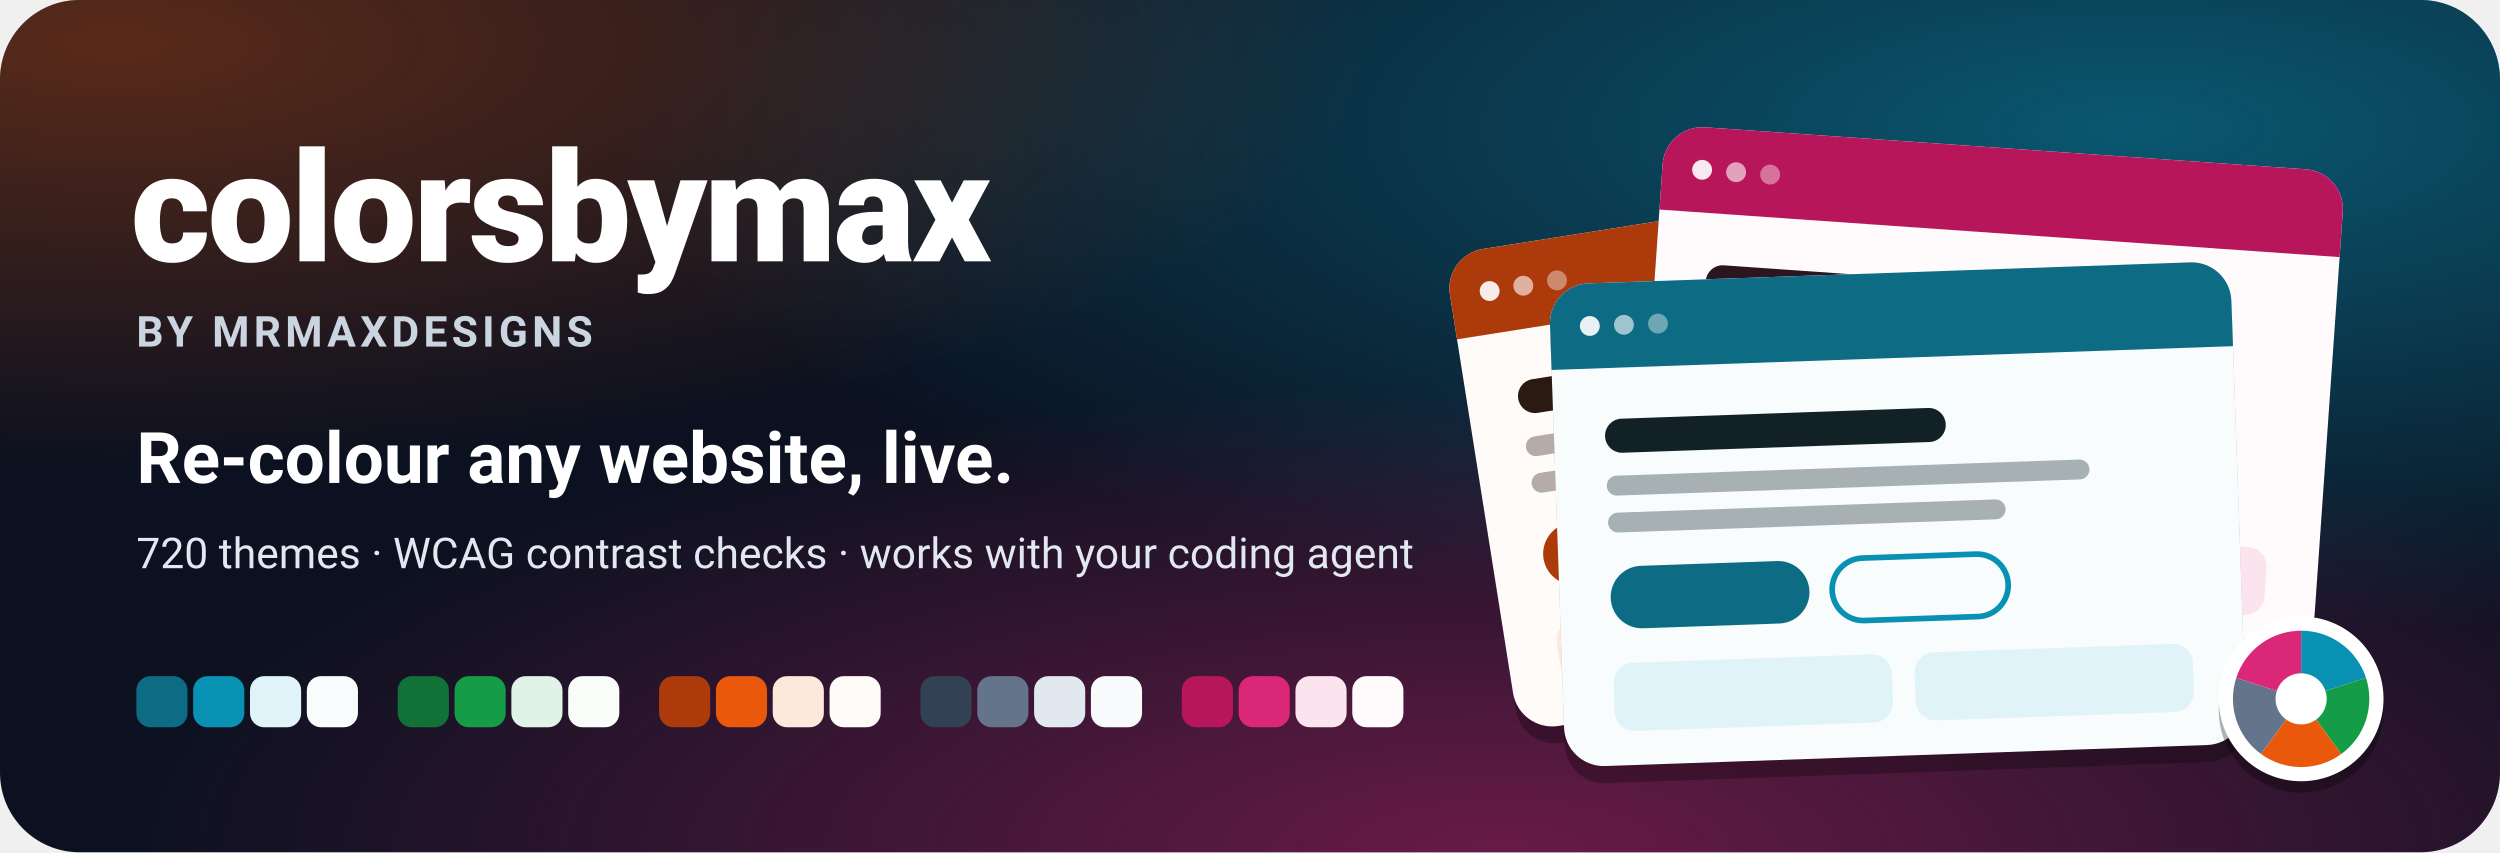
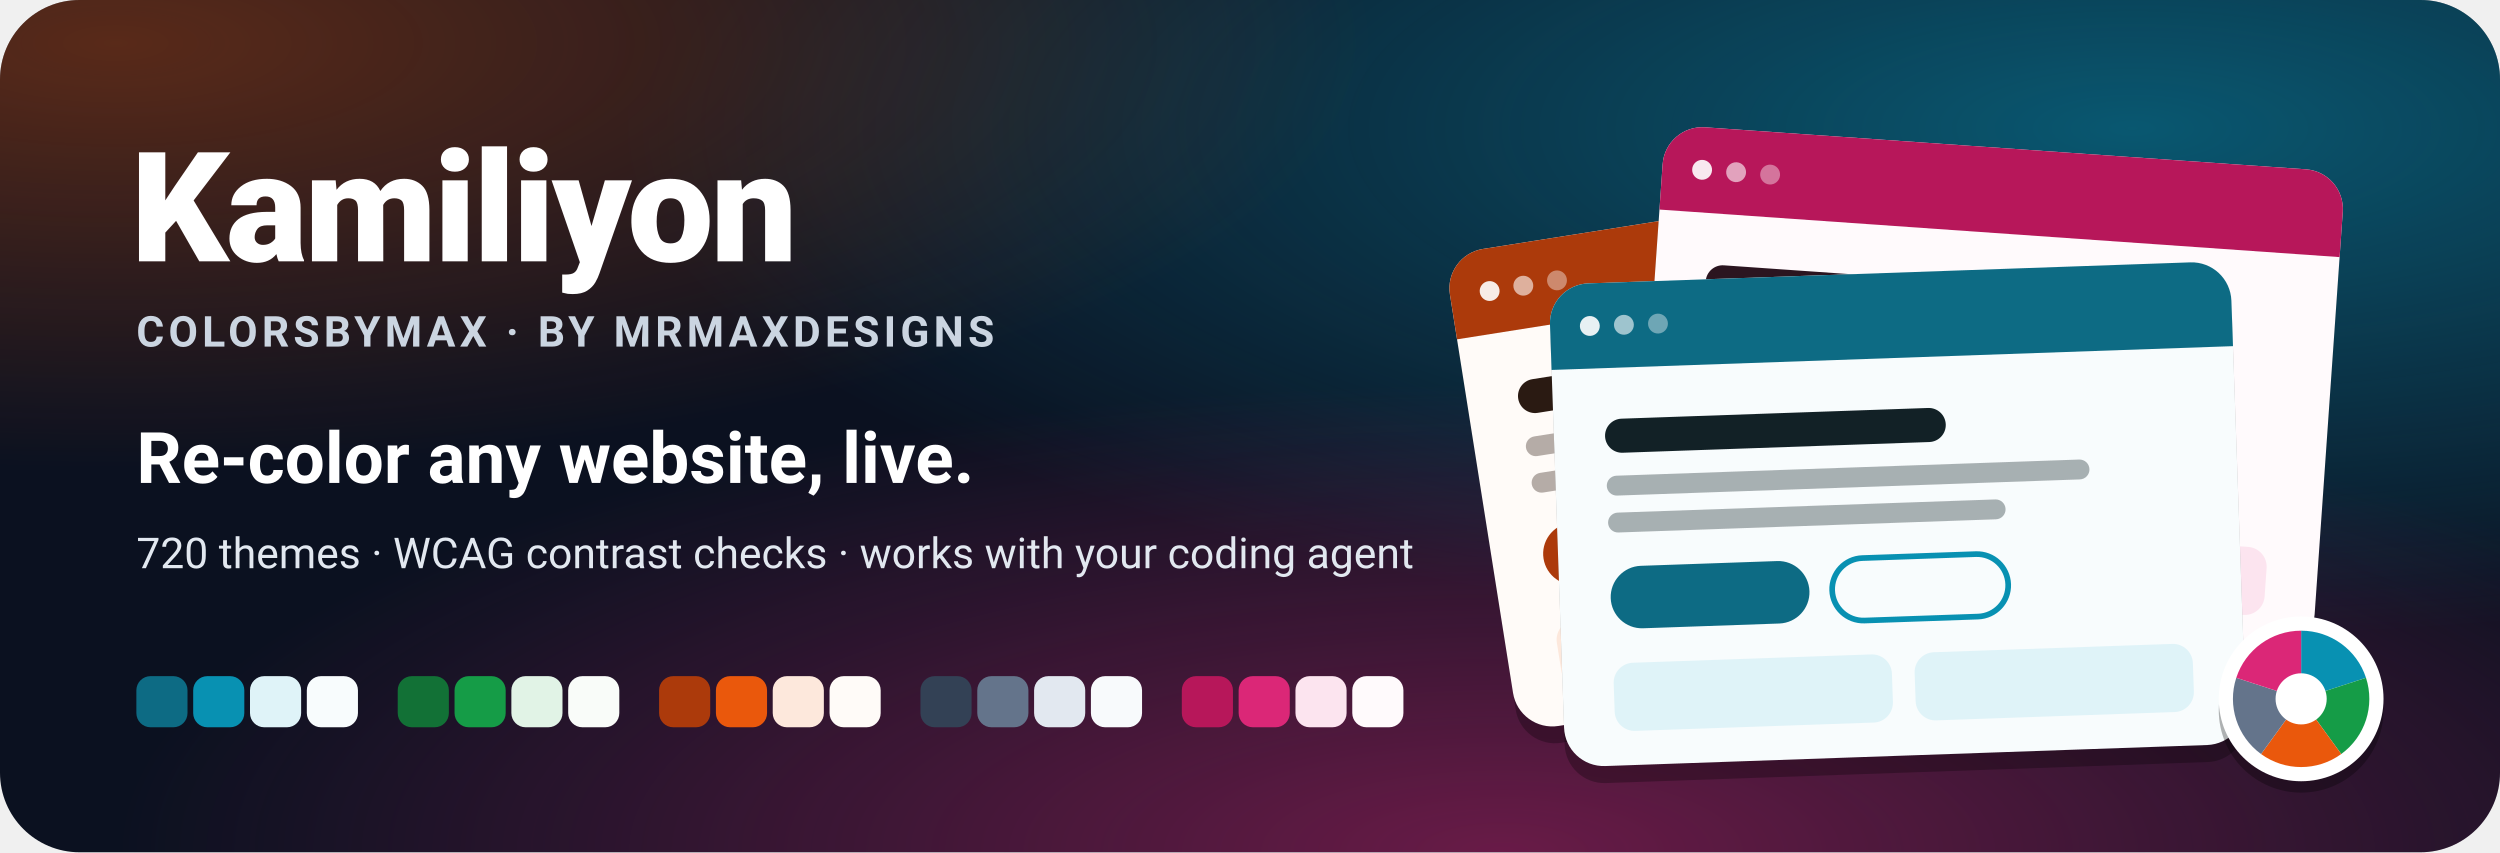
- <svg xmlns="http://www.w3.org/2000/svg" width="880" height="300" viewBox="0 0 880 300" role="img" aria-label="colorsbymax by mrmaxdesigns: re-colour any website, live.">
+ <svg xmlns="http://www.w3.org/2000/svg" width="880" height="300" viewBox="0 0 880 300" role="img" aria-label="Kamiliyon (colorsbymax) by mrmaxdesigns: re-color any website, live.">
  <defs>
    <radialGradient id="glowA" cx="0.85" cy="0.15" r="0.6">
      <stop offset="0" stop-color="#0891b2" stop-opacity="0.55" />
      <stop offset="1" stop-color="#0891b2" stop-opacity="0" />
    </radialGradient>
    <radialGradient id="glowB" cx="0.6" cy="1" r="0.55">
      <stop offset="0" stop-color="#db2777" stop-opacity="0.45" />
      <stop offset="1" stop-color="#db2777" stop-opacity="0" />
    </radialGradient>
    <radialGradient id="glowC" cx="0.05" cy="0.05" r="0.5">
      <stop offset="0" stop-color="#ea580c" stop-opacity="0.35" />
      <stop offset="1" stop-color="#ea580c" stop-opacity="0" />
    </radialGradient>
    <clipPath id="c">
      <rect width="880" height="300" rx="28" />
    </clipPath>
  </defs>
  <g clip-path="url(#c)">
    <rect width="880" height="300" fill="#0b1120" />
    <rect width="880" height="300" fill="url(#glowA)" />
    <rect width="880" height="300" fill="url(#glowB)" />
    <rect width="880" height="300" fill="url(#glowC)" />
    <g transform="rotate(-9 640 155)">
      <rect x="520" y="76" width="240" height="170" rx="14" fill="#000000" opacity="0.28" />
      <rect x="520" y="70" width="240" height="170" rx="14" fill="#fffbf8" />
      <path d="M520 84 a14 14 0 0 1 14 -14 h212 a14 14 0 0 1 14 14 v16 h-240 z" fill="#ac3a0b" />
      <circle cx="534" cy="85" r="3.5" fill="#ffffff" opacity="0.9" />
      <circle cx="546" cy="85" r="3.5" fill="#ffffff" opacity="0.6" />
      <circle cx="558" cy="85" r="3.5" fill="#ffffff" opacity="0.4" />
      <rect x="538" y="118" width="120" height="12" rx="6" fill="#2a1a12" />
      <rect x="538" y="138" width="170" height="7" rx="3.5" fill="#2a1a12" opacity="0.35" />
      <rect x="538" y="151" width="140" height="7" rx="3.5" fill="#2a1a12" opacity="0.35" />
      <rect x="538" y="170" width="70" height="22" rx="11" fill="#ac3a0b" />
      <rect x="616" y="170" width="62" height="22" rx="11" fill="none" stroke="#ea580c" stroke-width="2" />
      <rect x="538" y="204" width="98" height="24" rx="7" fill="#fde8dc" />
      <rect x="644" y="204" width="98" height="24" rx="7" fill="#fde8dc" />
    </g>
    <g transform="rotate(4 700 137)">
      <rect x="580" y="58" width="240" height="170" rx="14" fill="#000000" opacity="0.28" />
      <rect x="580" y="52" width="240" height="170" rx="14" fill="#fffafc" />
      <path d="M580 66 a14 14 0 0 1 14 -14 h212 a14 14 0 0 1 14 14 v16 h-240 z" fill="#b7175a" />
      <circle cx="594" cy="67" r="3.5" fill="#ffffff" opacity="0.9" />
      <circle cx="606" cy="67" r="3.5" fill="#ffffff" opacity="0.6" />
      <circle cx="618" cy="67" r="3.5" fill="#ffffff" opacity="0.4" />
      <rect x="598" y="100" width="120" height="12" rx="6" fill="#2b1520" />
      <rect x="598" y="120" width="170" height="7" rx="3.5" fill="#2b1520" opacity="0.35" />
      <rect x="598" y="133" width="140" height="7" rx="3.5" fill="#2b1520" opacity="0.35" />
      <rect x="598" y="152" width="70" height="22" rx="11" fill="#b7175a" />
      <rect x="676" y="152" width="62" height="22" rx="11" fill="none" stroke="#db2777" stroke-width="2" />
      <rect x="598" y="186" width="98" height="24" rx="7" fill="#fce4ef" />
      <rect x="704" y="186" width="98" height="24" rx="7" fill="#fce4ef" />
    </g>
    <g transform="rotate(-2 668 181)">
      <rect x="548" y="102" width="240" height="170" rx="14" fill="#000000" opacity="0.28" />
      <rect x="548" y="96" width="240" height="170" rx="14" fill="#f8fcfd" />
      <path d="M548 110 a14 14 0 0 1 14 -14 h212 a14 14 0 0 1 14 14 v16 h-240 z" fill="#0d6b84" />
      <circle cx="562" cy="111" r="3.5" fill="#ffffff" opacity="0.9" />
      <circle cx="574" cy="111" r="3.5" fill="#ffffff" opacity="0.6" />
      <circle cx="586" cy="111" r="3.5" fill="#ffffff" opacity="0.4" />
      <rect x="566" y="144" width="120" height="12" rx="6" fill="#122126" />
      <rect x="566" y="164" width="170" height="7" rx="3.5" fill="#122126" opacity="0.35" />
      <rect x="566" y="177" width="140" height="7" rx="3.5" fill="#122126" opacity="0.35" />
      <rect x="566" y="196" width="70" height="22" rx="11" fill="#0d6b84" />
      <rect x="644" y="196" width="62" height="22" rx="11" fill="none" stroke="#0891b2" stroke-width="2" />
      <rect x="566" y="230" width="98" height="24" rx="7" fill="#dff3f8" />
      <rect x="672" y="230" width="98" height="24" rx="7" fill="#dff3f8" />
    </g>
    <circle cx="810" cy="250" r="29" fill="#000000" opacity="0.3" />
    <circle cx="810" cy="246" r="29" fill="#ffffff" />
    <path d="M810 246 L810.00 222.00 A24 24 0 0 1 832.83 238.58 Z" fill="#0891b2" />
    <path d="M810 246 L832.83 238.58 A24 24 0 0 1 824.11 265.42 Z" fill="#159c47" />
    <path d="M810 246 L824.11 265.42 A24 24 0 0 1 795.89 265.42 Z" fill="#ea580c" />
    <path d="M810 246 L795.89 265.42 A24 24 0 0 1 787.17 238.58 Z" fill="#64748b" />
    <path d="M810 246 L787.17 238.58 A24 24 0 0 1 810.00 222.00 Z" fill="#db2777" />
    <circle cx="810" cy="246" r="9" fill="#ffffff" />
  </g>
-   <text x="46" y="92" font-family="-apple-system, BlinkMacSystemFont, 'Segoe UI', Roboto, Helvetica, Arial, sans-serif" font-size="54" font-weight="800" fill="#ffffff" letter-spacing="-1">colorsbymax</text>
-   <text x="48" y="122" font-family="-apple-system, BlinkMacSystemFont, 'Segoe UI', Roboto, Helvetica, Arial, sans-serif" font-size="15" font-weight="600" letter-spacing="1.5" fill="#cbd5e1">BY MRMAXDESIGNS</text>
-   <text x="48" y="170" font-family="-apple-system, BlinkMacSystemFont, 'Segoe UI', Roboto, Helvetica, Arial, sans-serif" font-size="25" font-weight="700" fill="#ffffff">Re-colour any website, live.</text>
+   <text x="46" y="92" font-family="-apple-system, BlinkMacSystemFont, 'Segoe UI', Roboto, Helvetica, Arial, sans-serif" font-size="54" font-weight="800" fill="#ffffff" letter-spacing="-1">Kamiliyon</text>
+   <text x="48" y="122" font-family="-apple-system, BlinkMacSystemFont, 'Segoe UI', Roboto, Helvetica, Arial, sans-serif" font-size="15" font-weight="600" letter-spacing="1.5" fill="#cbd5e1">COLORSBYMAX · BY MRMAXDESIGNS</text>
+   <text x="48" y="170" font-family="-apple-system, BlinkMacSystemFont, 'Segoe UI', Roboto, Helvetica, Arial, sans-serif" font-size="25" font-weight="700" fill="#ffffff">Re-color any website, live.</text>
  <text x="48" y="200" font-family="-apple-system, BlinkMacSystemFont, 'Segoe UI', Roboto, Helvetica, Arial, sans-serif" font-size="15" fill="#e2e8f0">720 themes · WCAG contrast checks · works with your coding agent</text>
  <rect x="48" y="238" width="18" height="18" rx="5" fill="#0d6b84" />
  <rect x="68" y="238" width="18" height="18" rx="5" fill="#0891b2" />
  <rect x="88" y="238" width="18" height="18" rx="5" fill="#dff3f8" />
  <rect x="108" y="238" width="18" height="18" rx="5" fill="#f8fcfd" />
  <rect x="140" y="238" width="18" height="18" rx="5" fill="#127136" />
  <rect x="160" y="238" width="18" height="18" rx="5" fill="#159c47" />
  <rect x="180" y="238" width="18" height="18" rx="5" fill="#e1f3e6" />
  <rect x="200" y="238" width="18" height="18" rx="5" fill="#f9fcf9" />
  <rect x="232" y="238" width="18" height="18" rx="5" fill="#ac3a0b" />
  <rect x="252" y="238" width="18" height="18" rx="5" fill="#ea580c" />
  <rect x="272" y="238" width="18" height="18" rx="5" fill="#fde8dc" />
  <rect x="292" y="238" width="18" height="18" rx="5" fill="#fffbf8" />
  <rect x="324" y="238" width="18" height="18" rx="5" fill="#334155" />
  <rect x="344" y="238" width="18" height="18" rx="5" fill="#64748b" />
  <rect x="364" y="238" width="18" height="18" rx="5" fill="#e2e8f0" />
  <rect x="384" y="238" width="18" height="18" rx="5" fill="#f8fafc" />
  <rect x="416" y="238" width="18" height="18" rx="5" fill="#b7175a" />
  <rect x="436" y="238" width="18" height="18" rx="5" fill="#db2777" />
  <rect x="456" y="238" width="18" height="18" rx="5" fill="#fce4ef" />
  <rect x="476" y="238" width="18" height="18" rx="5" fill="#fffafc" />
</svg>
